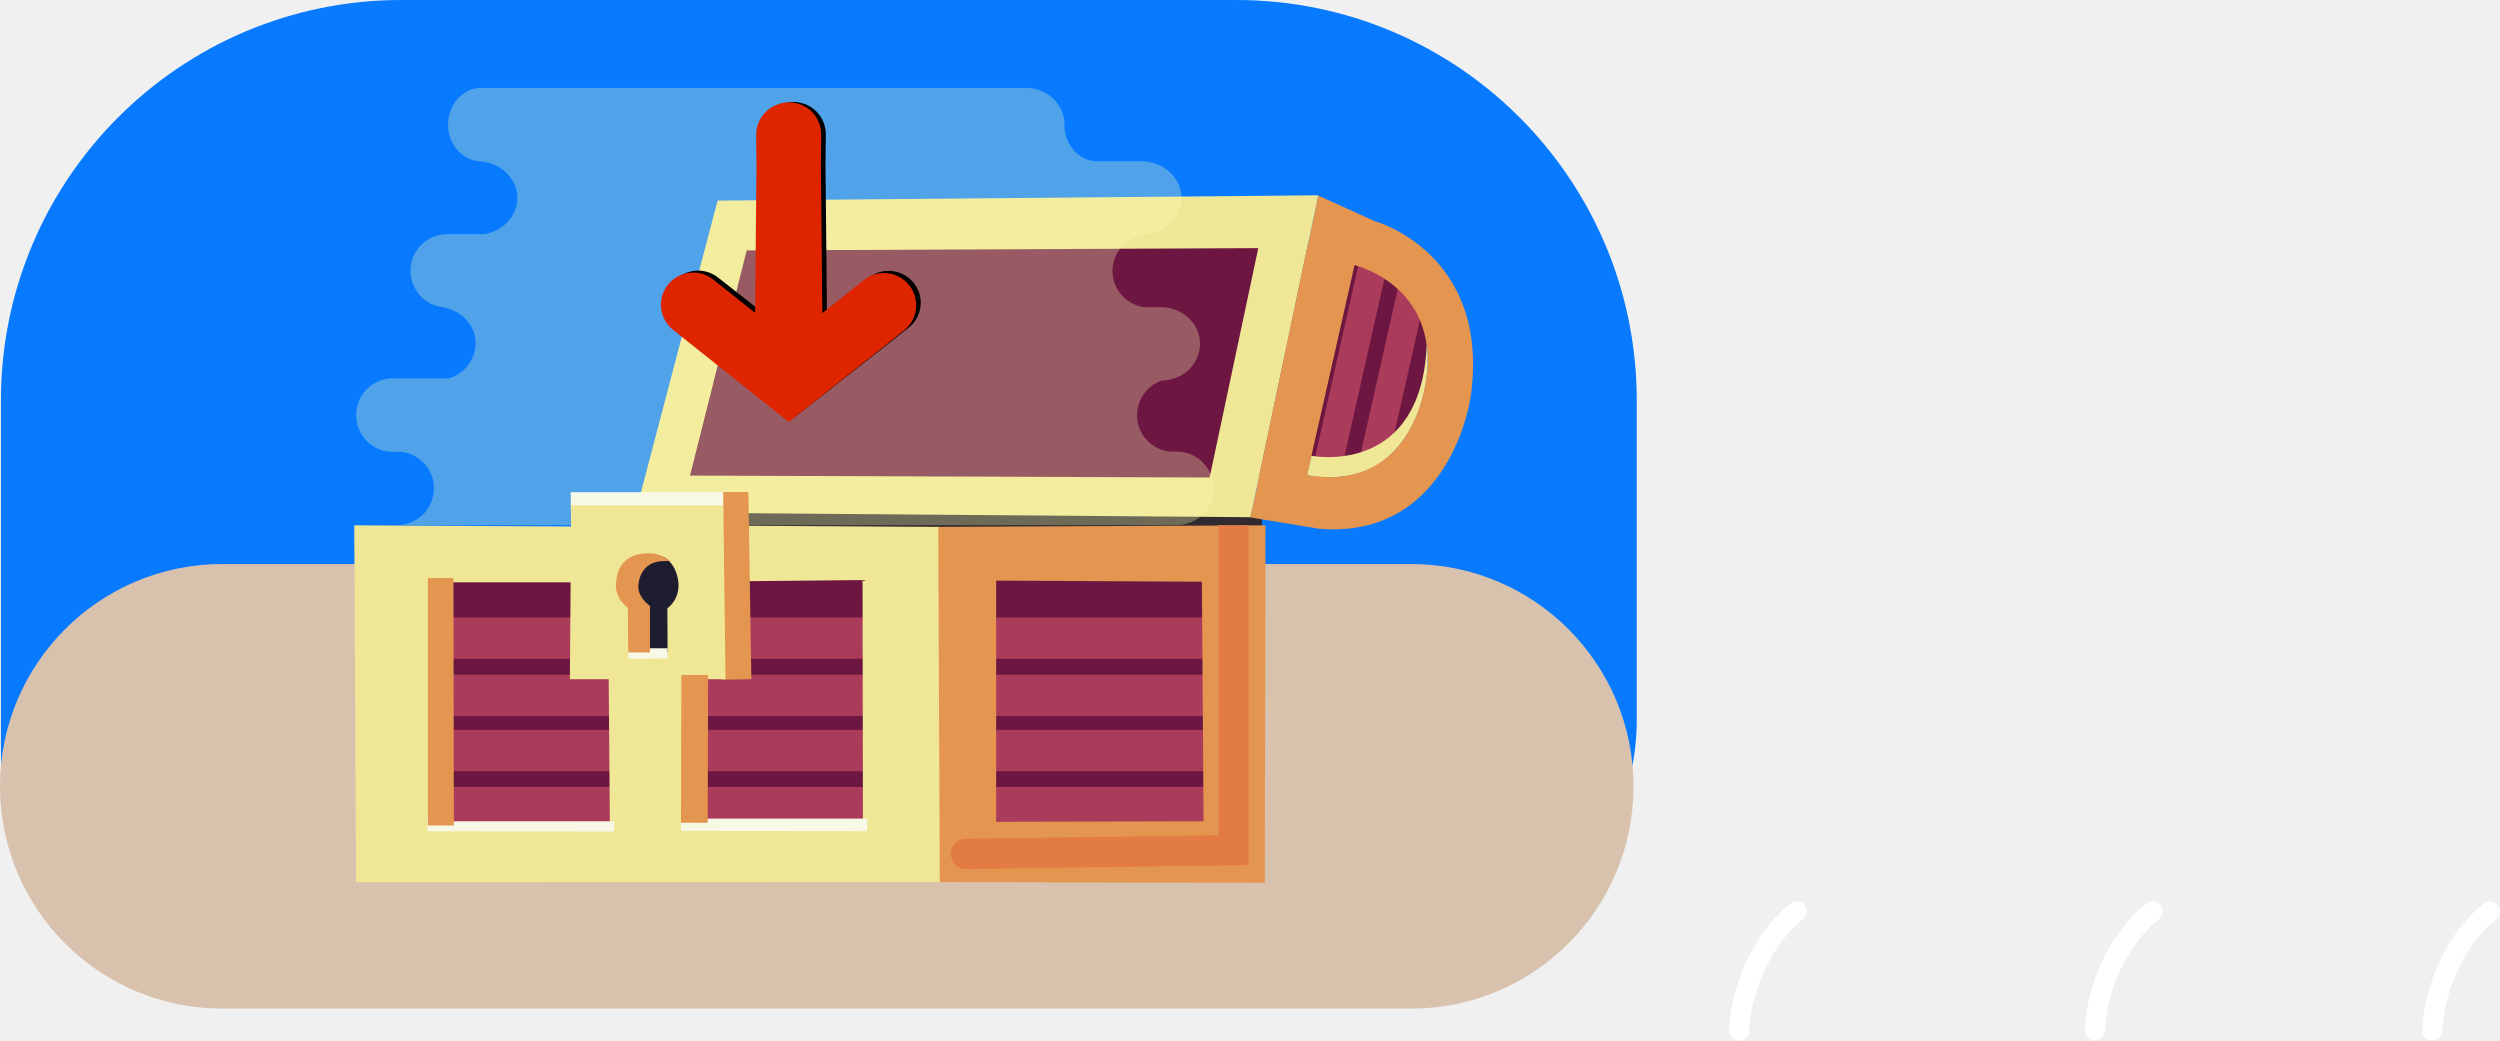
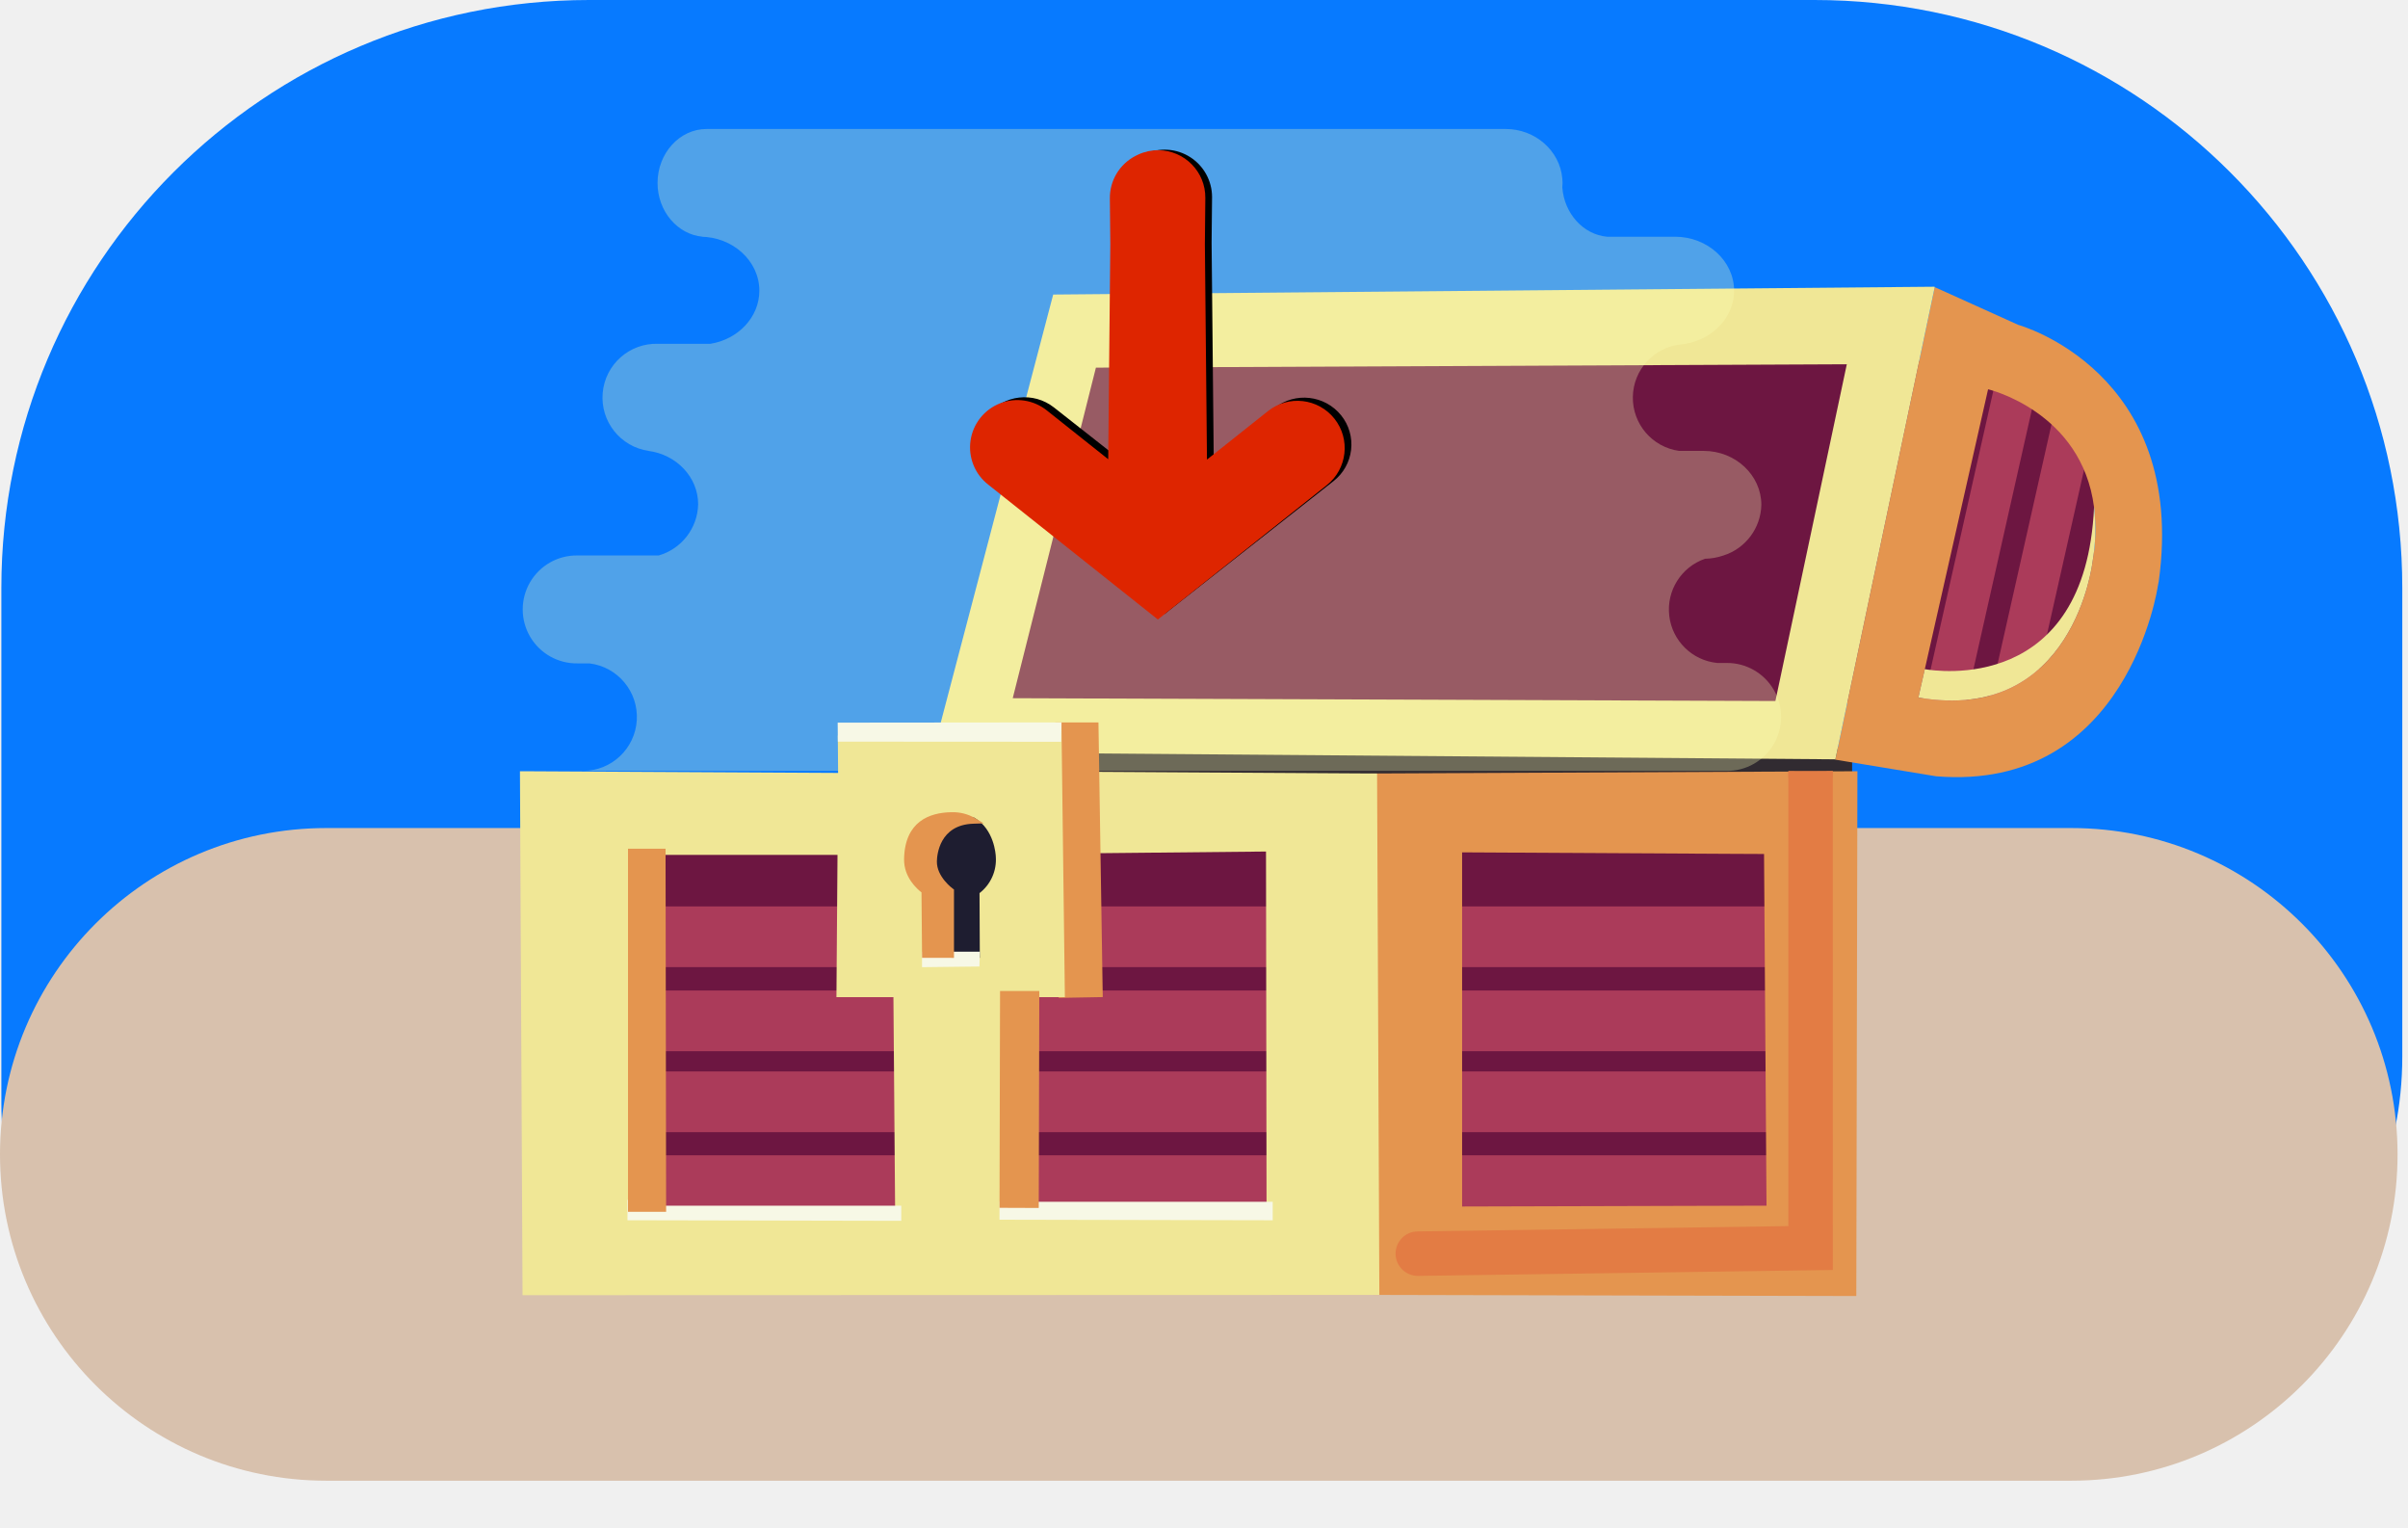
- <svg xmlns="http://www.w3.org/2000/svg" id="Layer_1" data-name="Layer 1" viewBox="0 0 860.948 358.346">
+ <svg xmlns="http://www.w3.org/2000/svg" id="Layer_1" data-name="Layer 1" viewBox="0 0 565 358.346">
  <defs>
-     <style>.cls-1{fill:#077aff;}.cls-2{fill:#d8c1ad;}.cls-3{fill:#312b31;}.cls-4{fill:#6d1641;}.cls-5{fill:#ab3b5a;}.cls-6{fill:#e4954f;}.cls-7{fill:#f0e796;}.cls-8{fill:#fbffb5;opacity:0.3;}.cls-9{fill:none;stroke:#000;stroke-linecap:round;stroke-miterlimit:10;stroke-width:16px;}.cls-10{fill:#de2500;}.cls-11{fill:#e37c44;}.cls-12{fill:#f7f8e6;}.cls-13{fill:#1e1d30;}.cls-14{fill:#fff;}</style>
+     <style>.cls-1{fill:#077aff;}.cls-2{fill:#d8c1ad;}.cls-3{fill:#312b31;}.cls-4{fill:#6d1641;}.cls-5{fill:#ab3b5a;}.cls-6{fill:#e4954f;}.cls-7{fill:#f0e796;}.cls-8{fill:#fbffb5;opacity:0.3;}.cls-9{fill:none;stroke:#000;stroke-linecap:round;stroke-miterlimit:10;stroke-width:16px;}.arrow-red{fill:#de2500;}.cls-11{fill:#e37c44;}.cls-12{fill:#f7f8e6;}.cls-13{fill:#1e1d30;}.cls-14{fill:#fff;}</style>
  </defs>
  <path class="cls-1" d="M138.225,0H425.753A137.907,137.907,0,0,1,563.659,137.907V247.885a83.632,83.632,0,0,1-83.632,83.632H72.951A72.632,72.632,0,0,1,.319,258.885V137.907A137.907,137.907,0,0,1,138.225,0Z" />
  <rect class="cls-2" y="194.242" width="562.549" height="153.099" rx="76.549" />
  <rect class="cls-3" x="197.407" y="175.253" width="237.165" height="6.725" />
  <path class="cls-4" d="M1424.824,314.79l-257.934,1.946,11.341-65.934c0-6.809-3.915-15.824,2.742-15.824h236.888a7.094,7.094,0,0,1,6.963,7.22Z" transform="translate(-933.484 -150.319)" />
  <rect class="cls-5" x="1356.649" y="271.707" width="83.516" height="9.791" transform="translate(1041.88 -1177.239) rotate(102.686)" />
  <rect class="cls-5" x="1371.157" y="275.767" width="83.516" height="9.791" transform="translate(1063.535 -1186.442) rotate(102.686)" />
  <path class="cls-4" d="M152.231,194.242H403.907a22.676,22.676,0,0,1,22.676,22.676V291.4a0,0,0,0,1,0,0h-296.7a0,0,0,0,1,0,0v-74.8A22.352,22.352,0,0,1,152.231,194.242Z" />
  <rect class="cls-5" x="145.44" y="212.626" width="270.615" height="14.242" />
  <rect class="cls-5" x="143.747" y="232.352" width="280.22" height="14.242" />
  <rect class="cls-5" x="143.22" y="251.341" width="271.648" height="14.242" />
  <rect class="cls-5" x="139.791" y="271.011" width="285.758" height="14.242" />
  <path class="cls-6" d="M1424.82,269.294c-2.89-22.484-24.863-27.661-24.863-27.661L1385.11,307.3l-1.511,6.662c36.543,6.276,40.871-31.854,40.871-31.854A44.575,44.575,0,0,0,1424.82,269.294Zm-37.044,63.125-23.655-3.9.006-.029,23.316-110.814,19.584,8.847s39.714,10.88,32.987,60.1l-.233,1.208S1432.774,336.118,1387.776,332.419Z" transform="translate(-933.484 -150.319)" />
  <path class="cls-7" d="M1424.47,282.1s-4.328,38.13-40.871,31.854l1.511-6.662c2.682.468,37.719,5.827,39.71-38A44.575,44.575,0,0,1,1424.47,282.1Z" transform="translate(-933.484 -150.319)" />
  <path class="cls-7" d="M1366.807,235.769l-176.185.792L1171.106,314.1l178.949.663Zm-2.9,92.67-211.516-1.676L1180.6,219.414l206.784-1.835.055.093-23.316,110.814Z" transform="translate(-933.484 -150.319)" />
  <path class="cls-8" d="M1338.615,305.835h-2.222a12.6,12.6,0,0,1-2.852-24.443,14.13,14.13,0,0,0,4.341-.775l.041,0h-.035a12.769,12.769,0,0,0,8.87-11.868c0-6.962-6.081-12.659-13.515-12.659h-5.781a12.587,12.587,0,0,1,.437-24.988c.171-.016.338-.048.507-.07.42-.04.845-.063,1.275-.063h-.827c6.511-1.03,11.509-6.232,11.509-12.462h0c0-6.962-6.238-12.659-13.862-12.659h-15.945c-5.566-.5-10.038-5.421-10.5-11.557.031-.348.057-.7.057-1.053h0c0-.355-.026-.7-.057-1.053-.569-6.473-6.312-11.606-13.266-11.606H1099.248c-6.313,0-11.479,5.7-11.479,12.659,0,6.635,4.694,12.109,10.6,12.61h-.577c7.624,0,13.861,5.7,13.861,12.659h0c0,6.23-5,11.432-11.508,12.462h-12.222a12.627,12.627,0,0,0-2.22,25.121h-.087c6.571.848,11.679,6.149,11.679,12.527a12.808,12.808,0,0,1-9.253,12h-19.056a12.661,12.661,0,1,0,0,25.319h2.785a12.655,12.655,0,0,1-1.506,25.22h268.351a12.66,12.66,0,1,0,0-25.319Z" transform="translate(-933.484 -150.319)" />
  <path class="cls-9" d="M1169.264,248.824" transform="translate(-933.484 -150.319)" />
  <path class="cls-9" d="M1197.055,274.835" transform="translate(-933.484 -150.319)" />
-   <path d="M1248.163,247.746a11.173,11.173,0,0,0-15.585-1.763l-14.318,11.262-.493-49.987.107-10.745a11.122,11.122,0,0,0-15.7-10.1l-.1.046c-.211.093-.414.2-.618.3a10.957,10.957,0,0,0-5.98,9.839l.106,10.655-.492,49.9-14.318-11.261a11.172,11.172,0,0,0-15.585,1.763,10.9,10.9,0,0,0,1.782,15.423L1196.36,286.2l10.372,8.158,10.255-8.066,29.394-23.12A10.9,10.9,0,0,0,1248.163,247.746Z" transform="translate(-933.484 -150.319)" />
-   <path class="cls-10" d="M1246.586,248.531A11.093,11.093,0,0,0,1231,246.75l-14.318,11.38-.493-50.514.106-10.858a11.092,11.092,0,0,0-10.984-11.2,10.965,10.965,0,0,0-4.718,1l-.1.047c-.211.093-.414.2-.618.305a11.082,11.082,0,0,0-5.98,9.942l.106,10.768-.492,50.422-14.318-11.38a11.092,11.092,0,1,0-13.8,17.367l29.392,23.362,10.372,8.244,10.255-8.151,29.394-23.364A11.093,11.093,0,0,0,1246.586,248.531Z" transform="translate(-933.484 -150.319)" />
+   <path id="arrow" class="arrow" d="M1248.163,247.746a11.173,11.173,0,0,0-15.585-1.763l-14.318,11.262-.493-49.987.107-10.745a11.122,11.122,0,0,0-15.7-10.1l-.1.046c-.211.093-.414.2-.618.3a10.957,10.957,0,0,0-5.98,9.839l.106,10.655-.492,49.9-14.318-11.261a11.172,11.172,0,0,0-15.585,1.763,10.9,10.9,0,0,0,1.782,15.423L1196.36,286.2l10.372,8.158,10.255-8.066,29.394-23.12A10.9,10.9,0,0,0,1248.163,247.746Z" transform="translate(-933.484 -150.319)" />
+   <path id="arrow" class="arrow-red" d="M1246.586,248.531A11.093,11.093,0,0,0,1231,246.75l-14.318,11.38-.493-50.514.106-10.858a11.092,11.092,0,0,0-10.984-11.2,10.965,10.965,0,0,0-4.718,1l-.1.047c-.211.093-.414.2-.618.305a11.082,11.082,0,0,0-5.98,9.942l.106,10.768-.492,50.422-14.318-11.38a11.092,11.092,0,1,0-13.8,17.367l29.392,23.362,10.372,8.244,10.255-8.151,29.394-23.364A11.093,11.093,0,0,0,1246.586,248.531Z" transform="translate(-933.484 -150.319)" />
  <path class="cls-6" d="M1255.683,454.076l-.535-122.309,99.393-.466V439.36l-88.453,1.269a3.771,3.771,0,0,0,.059,7.541l95.936-1.367-.01-115.535,7.226-.037-.262,123.108Zm20.861-20.735,63.654-.177,7.772-.019-.58-82.5-7.782-.036-63.064-.346Z" transform="translate(-933.484 -150.319)" />
  <path class="cls-6" d="M1368.576,331.957l-.26,121.658-111.914-.259-.529-120.87,97.946-.459V438.649l-87.742,1.258a4.493,4.493,0,0,0,.07,8.986h.06l96.6-1.378-.01-115.528ZM1348.7,433.866l-.589-83.938-8.5-.04-63.789-.349v84.527l64.378-.18Z" transform="translate(-933.484 -150.319)" />
  <path class="cls-11" d="M1266.147,449.615a5.232,5.232,0,0,1-5.215-5.147,5.212,5.212,0,0,1,5.134-5.283l87.031-1.248V331.307l10.42-.046.01,116.966-97.315,1.388Z" transform="translate(-933.484 -150.319)" />
  <path class="cls-11" d="M1362.8,331.987l.01,115.528-96.6,1.378h-.06a4.493,4.493,0,0,1-.07-8.986l87.742-1.258V332.027Z" transform="translate(-933.484 -150.319)" />
  <polygon class="cls-11" points="419.613 180.857 430.034 180.857 430.034 182.417 419.613 182.433 419.613 180.857" />
  <polygon class="cls-11" points="428.934 181.319 429.311 181.668 420.336 181.708 420.527 181.055 428.934 181.319" />
  <polygon class="cls-7" points="121.998 180.916 123.033 180.916 198.104 181.319 197.953 200.532 148.796 200.532 148.796 282.892 148.676 282.892 148.676 284.804 210.023 284.931 210.023 283.547 209.618 232.464 236.091 232.464 235.962 284.674 297.176 284.801 297.176 282.629 297.048 199.75 257.482 200.143 256.771 200.143 256.469 181.051 323.109 181.449 323.644 303.759 122.604 303.819 121.998 180.916" />
  <polygon class="cls-7" points="235.247 282.609 235.237 285.395 297.898 285.524 297.898 282.629 297.768 199.021 257.612 199.42 257.482 199.42 257.202 181.778 322.39 182.167 322.919 303.037 123.323 303.097 122.724 181.638 123.033 181.638 197.376 182.037 197.237 199.809 196.787 199.809 155.442 199.809 148.074 199.809 148.074 282.17 147.954 282.17 147.954 285.524 210.745 285.654 210.745 283.548 210.346 233.187 235.367 233.187 235.247 282.609" />
  <polygon class="cls-12" points="234.512 286.116 234.528 281.884 242.44 281.914 243.005 281.907 298.621 281.907 298.621 286.248 234.512 286.116" />
  <polygon class="cls-12" points="243.005 282.639 243.005 282.629 297.509 282.629 297.898 282.629 297.898 285.524 235.237 285.395 235.247 282.609 243.005 282.639" />
  <polygon class="cls-6" points="248.403 233.187 247.604 169.464 257.734 169.464 257.885 179.001 257.925 181.767 258.744 233.895 248.403 234.082 248.403 233.187" />
  <polygon class="cls-6" points="257.202 181.778 257.482 199.42 258.011 233.187 249.125 233.347 249.125 233.187 248.336 170.186 257.023 170.186 257.162 179.012 257.202 181.778" />
  <path class="cls-7" d="M1129.742,384.228l.256-34.105.139-17.773-.075-9.5,50.982.03.053-2.388,1.445.007.8,63.732Zm26.874-41.934c-6.32.134-9.446,3.263-9.558,9.564-.082,4.229,3.721,6.8,3.76,6.823l.32.212.133,15.391v1.452l10.621-.124.046-1.346-.071-15.149.285-.219a8.476,8.476,0,0,0,3.546-7.485l-.006-.072c0-.055-.239-5.515-4.241-7.9a8.715,8.715,0,0,0-4.551-1.149Z" transform="translate(-933.484 -150.319)" />
  <path class="cls-7" d="M1168.85,383.506h-38.38l.25-33.378.14-17.772-.07-8.786,50.96.03.07-3.1.788,63H1168.85Zm-7.029-40.686a9.469,9.469,0,0,0-5.222-1.248c-9.375.2-10.2,6.909-10.263,10.273-.09,4.673,4.083,7.439,4.083,7.439l.13,15.006v2.177l12.041-.14.07-2.037-.07-14.817a9.254,9.254,0,0,0,3.824-8.157S1166.224,345.445,1161.821,342.82Z" transform="translate(-933.484 -150.319)" />
  <polygon class="cls-12" points="196.591 173.973 196.547 169.515 249.074 169.463 248.972 174.004 196.591 173.973" />
  <polygon class="cls-12" points="248.336 170.186 248.266 173.281 197.306 173.251 197.277 170.236 248.336 170.186" />
  <polygon class="cls-6" points="234.523 283.329 234.646 232.464 243.859 232.464 243.725 283.354 243.002 283.361 234.523 283.329" />
  <polygon class="cls-6" points="243.134 233.187 243.005 282.629 243.005 282.639 235.247 282.609 235.367 233.187 243.134 233.187" />
  <path class="cls-13" d="M1155.877,375.013V359.7c-1-.8-4.078-3.586-4.013-7.347.081-4.585,2.732-10.02,9.934-10.254l.212-.007.182.108c4.553,2.716,4.918,8.494,4.942,9.058a9.9,9.9,0,0,1-3.82,8.566l.072,15.19Z" transform="translate(-933.484 -150.319)" />
  <path class="cls-13" d="M1166.414,351.316a9.254,9.254,0,0,1-3.824,8.157l.07,14.817H1156.6V359.344s-4.083-2.916-4.013-6.979c.07-3.934,2.166-9.316,9.235-9.545C1166.224,345.445,1166.414,351.316,1166.414,351.316Z" transform="translate(-933.484 -150.319)" />
  <polygon class="cls-12" points="216.343 223.249 229.924 223.249 229.805 226.722 216.343 226.878 216.343 223.249" />
  <polygon class="cls-12" points="229.176 223.971 229.106 226.008 217.065 226.148 217.065 223.971 223.116 223.971 229.176 223.971" />
  <path class="cls-6" d="M1149.833,375.013l-.133-15.359c-1.035-.791-4.169-3.545-4.087-7.823.159-8.887,6.054-10.877,10.971-10.982l.316,0a10.126,10.126,0,0,1,5.294,1.354l2.1,1.262-2.447.079c-7.981.259-8.511,7.406-8.537,8.836-.063,3.626,3.675,6.352,3.712,6.379l.3.216v16.041Z" transform="translate(-933.484 -150.319)" />
  <path class="cls-6" d="M1156.6,341.572a9.469,9.469,0,0,1,5.222,1.248c-7.069.229-9.165,5.611-9.235,9.545-.07,4.063,4.013,6.979,4.013,6.979V374.29h-6.05l-.13-15.006s-4.173-2.766-4.083-7.439C1146.4,348.481,1147.224,341.771,1156.6,341.572Z" transform="translate(-933.484 -150.319)" />
  <polygon class="cls-12" points="147.232 286.245 147.232 281.447 148.796 281.447 148.796 282.825 211.467 282.825 211.467 286.378 147.232 286.245" />
  <polygon class="cls-12" points="210.745 283.548 210.745 285.654 147.954 285.524 147.954 282.17 148.074 282.17 148.074 283.548 155.572 283.548 210.745 283.548" />
  <polygon class="cls-6" points="147.352 284.27 147.352 199.087 156.163 199.087 156.295 284.27 147.352 284.27" />
  <polygon class="cls-6" points="155.572 282.889 155.572 283.548 148.074 283.548 148.074 282.17 148.074 199.809 155.442 199.809 155.572 282.889" />
  <path class="cls-14" d="M1771.111,508.665c-.051,0-.1,0-.153,0a3.458,3.458,0,0,1-3.3-3.6c.725-16.68,9.239-34.194,21.185-43.581a3.456,3.456,0,0,1,4.271,5.435c-10.29,8.085-17.918,23.894-18.55,38.446A3.457,3.457,0,0,1,1771.111,508.665Z" transform="translate(-933.484 -150.319)" />
  <path class="cls-14" d="M1654.892,508.665c-.051,0-.1,0-.152,0a3.458,3.458,0,0,1-3.3-3.6c.725-16.68,9.238-34.194,21.185-43.581a3.456,3.456,0,0,1,4.271,5.435c-10.29,8.085-17.918,23.894-18.55,38.446A3.457,3.457,0,0,1,1654.892,508.665Z" transform="translate(-933.484 -150.319)" />
  <path class="cls-14" d="M1532.4,508.665c-.052,0-.1,0-.153,0a3.458,3.458,0,0,1-3.3-3.6c.725-16.68,9.239-34.194,21.185-43.581a3.456,3.456,0,0,1,4.271,5.435c-10.29,8.085-17.918,23.894-18.55,38.446A3.457,3.457,0,0,1,1532.4,508.665Z" transform="translate(-933.484 -150.319)" />
</svg>
